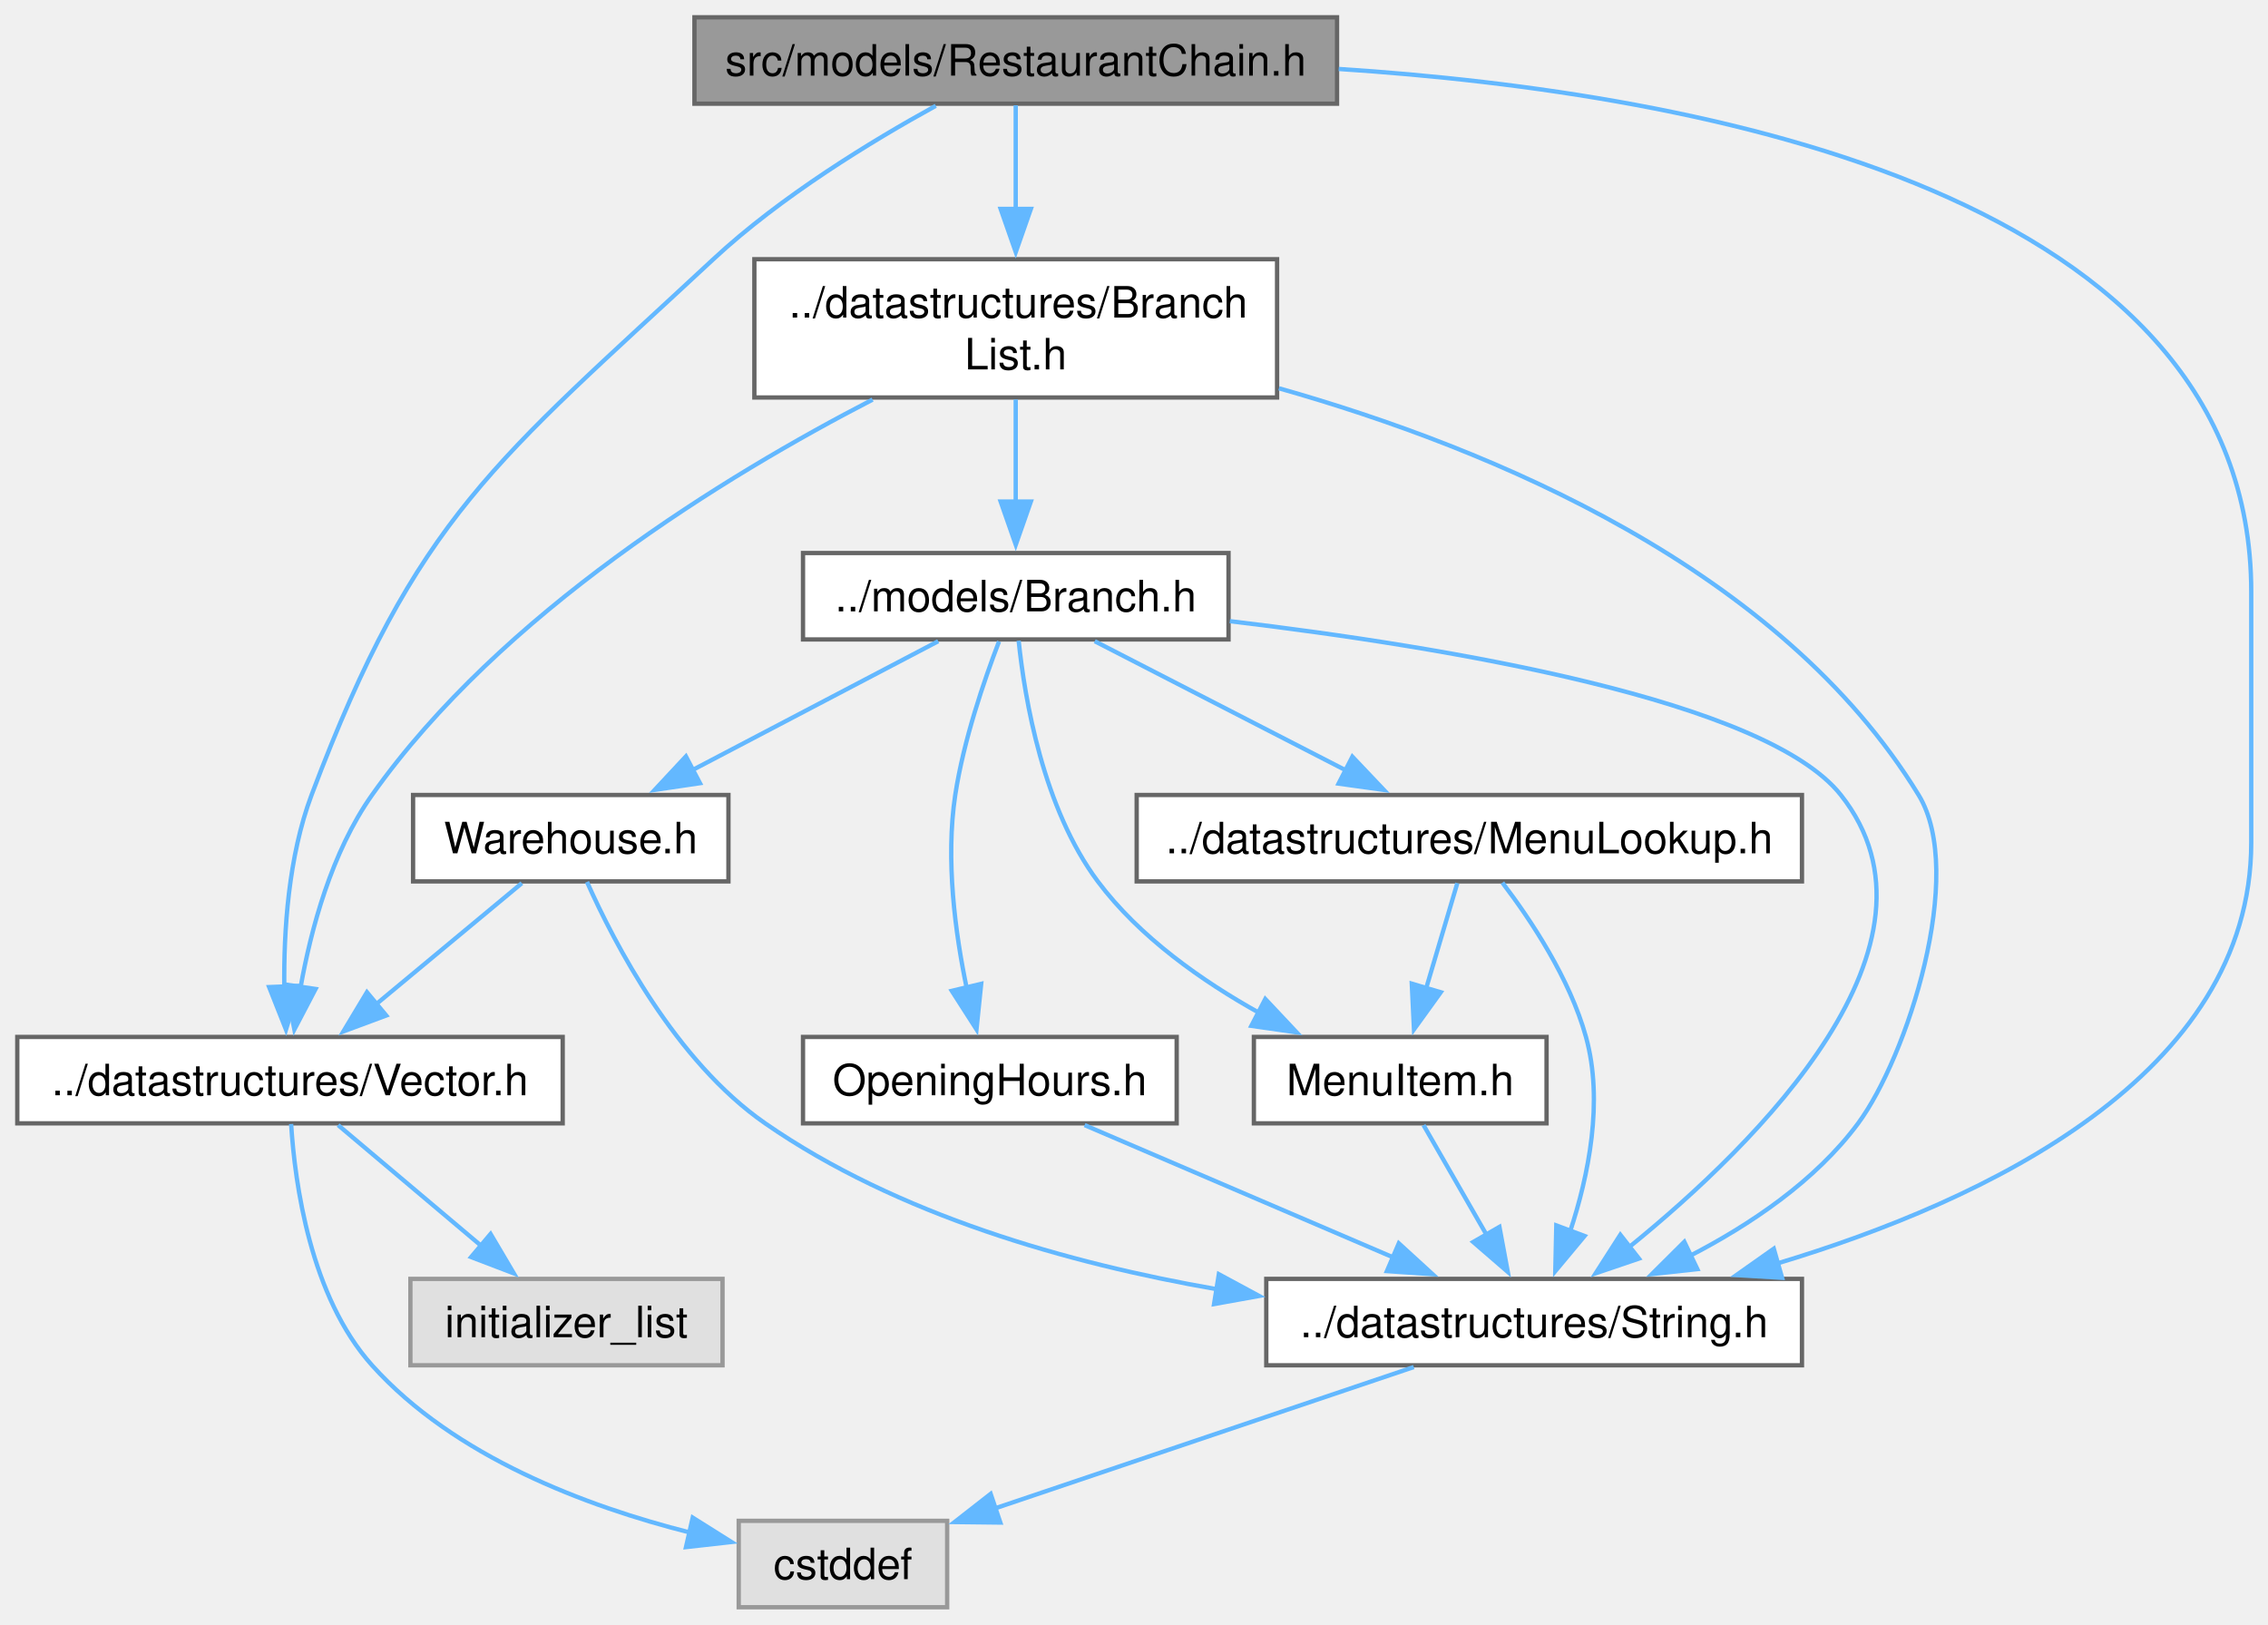
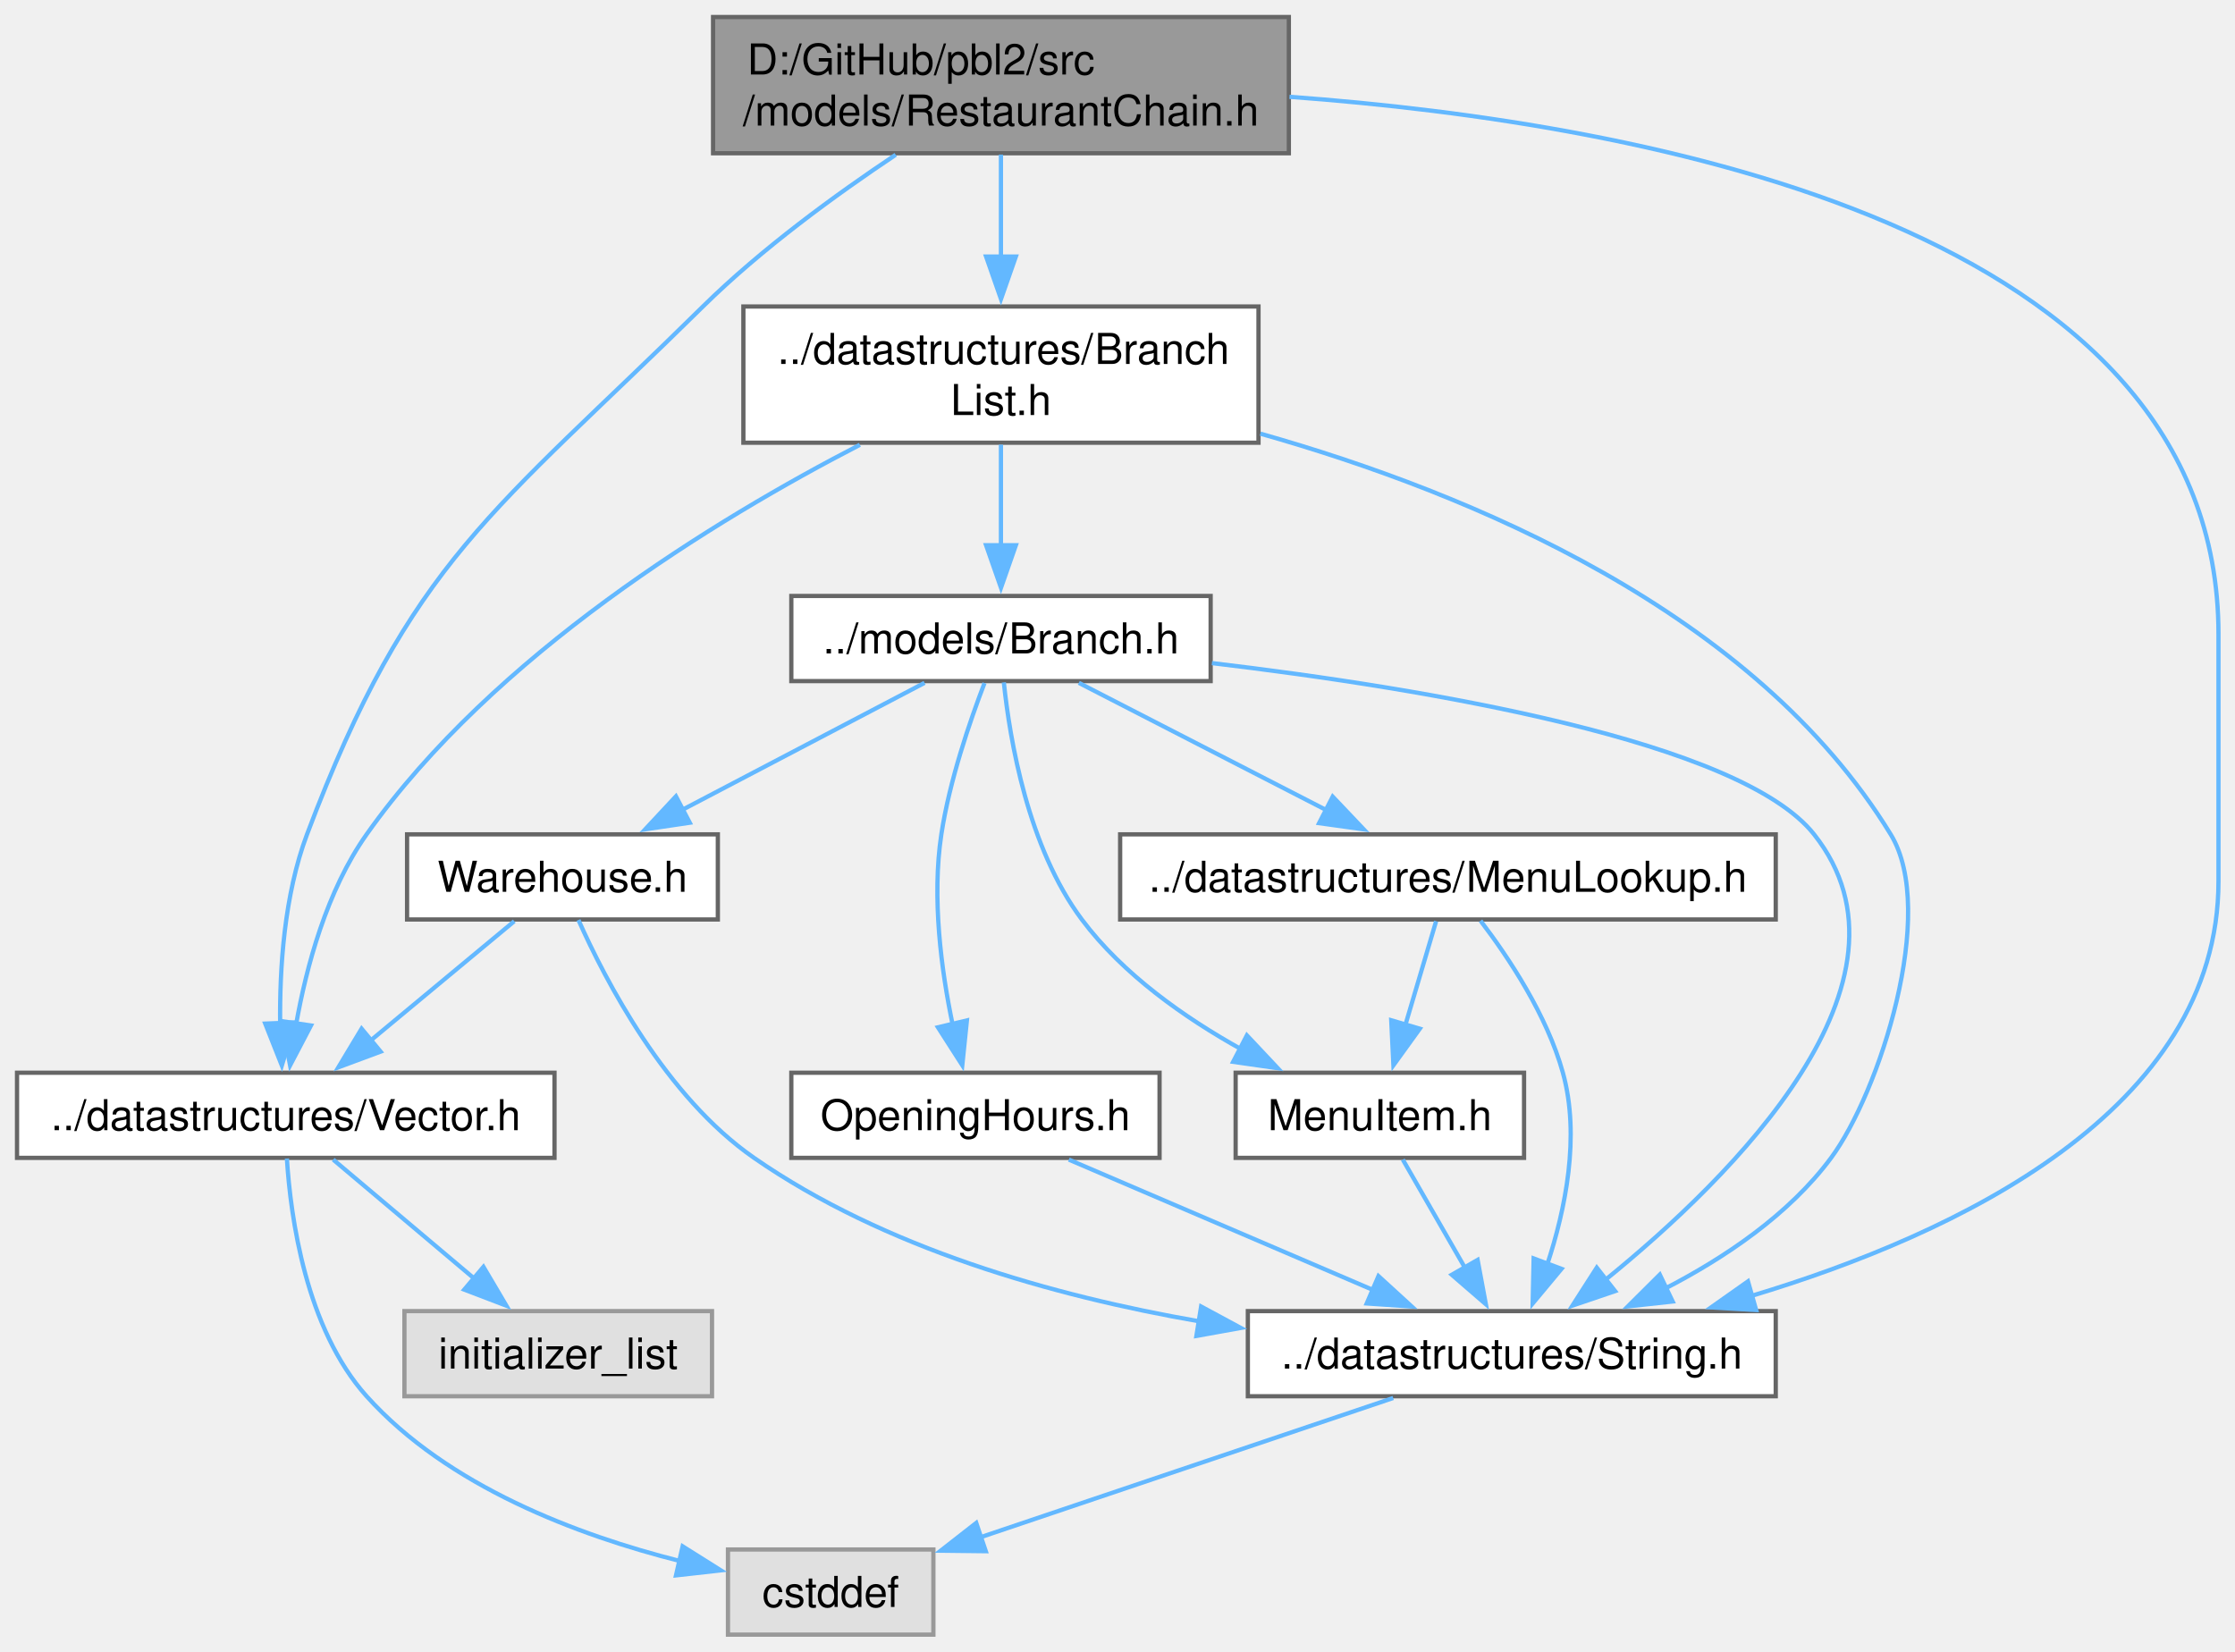
- <svg xmlns="http://www.w3.org/2000/svg" xmlns:xlink="http://www.w3.org/1999/xlink" width="525pt" height="376pt" viewBox="0.00 0.00 525.00 376.00">
-   <g id="graph0" class="graph" transform="scale(1 1) rotate(0) translate(4 372)">
+ <svg xmlns="http://www.w3.org/2000/svg" xmlns:xlink="http://www.w3.org/1999/xlink" width="525pt" height="388pt" viewBox="0.00 0.00 525.00 388.00">
+   <g id="graph0" class="graph" transform="scale(1 1) rotate(0) translate(4 384)">
    <g id="Node000001" class="node">
      <g id="a_Node000001">
        <a xlink:title=" ">
-           <polygon fill="#999999" stroke="#666666" points="305.5,-368 156.75,-368 156.75,-348 305.5,-348 305.5,-368" />
-           <text xml:space="preserve" text-anchor="middle" x="231.12" y="-354.5" font-family="Helvetica,sans-Serif" font-size="10.00">src/models/RestaurantChain.h</text>
+           <polygon fill="#999999" stroke="#666666" points="298.75,-380 163.5,-380 163.5,-348 298.75,-348 298.75,-380" />
+           <text xml:space="preserve" text-anchor="start" x="171.5" y="-366.5" font-family="Helvetica,sans-Serif" font-size="10.00">D:/GitHub/pbl2/src</text>
+           <text xml:space="preserve" text-anchor="middle" x="231.12" y="-354.5" font-family="Helvetica,sans-Serif" font-size="10.00">/models/RestaurantChain.h</text>
        </a>
      </g>
    </g>
    <g id="Node000002" class="node">
      <g id="a_Node000002">
        <a xlink:href="_branch_list_8h.html" target="_top" xlink:title=" ">
          <polygon fill="white" stroke="#666666" points="291.62,-312 170.62,-312 170.62,-280 291.62,-280 291.62,-312" />
          <text xml:space="preserve" text-anchor="start" x="178.62" y="-298.5" font-family="Helvetica,sans-Serif" font-size="10.00">../datastructures/Branch</text>
          <text xml:space="preserve" text-anchor="middle" x="231.12" y="-286.5" font-family="Helvetica,sans-Serif" font-size="10.00">List.h</text>
        </a>
      </g>
    </g>
    <g id="edge1_Node000001_Node000002" class="edge">
      <g id="a_edge1_Node000001_Node000002">
        <a xlink:title=" ">
-           <path fill="none" stroke="#63b8ff" d="M231.12,-347.62C231.12,-341.1 231.12,-332.05 231.12,-323.4" />
-           <polygon fill="#63b8ff" stroke="#63b8ff" points="234.63,-323.65 231.13,-313.65 227.63,-323.65 234.63,-323.65" />
+           <path fill="none" stroke="#63b8ff" d="M231.12,-347.69C231.12,-340.53 231.12,-331.79 231.12,-323.59" />
+           <polygon fill="#63b8ff" stroke="#63b8ff" points="234.63,-323.74 231.13,-313.74 227.63,-323.74 234.63,-323.74" />
        </a>
      </g>
    </g>
    <g id="Node000005" class="node">
      <g id="a_Node000005">
        <a xlink:href="_string_8h.html" target="_top" xlink:title=" ">
          <polygon fill="white" stroke="#666666" points="413.12,-76 289.12,-76 289.12,-56 413.12,-56 413.12,-76" />
          <text xml:space="preserve" text-anchor="middle" x="351.12" y="-62.5" font-family="Helvetica,sans-Serif" font-size="10.00">../datastructures/String.h</text>
        </a>
      </g>
    </g>
    <g id="edge19_Node000001_Node000005" class="edge">
      <g id="a_edge19_Node000001_Node000005">
        <a xlink:title=" ">
-           <path fill="none" stroke="#63b8ff" d="M305.89,-356.04C390.63,-350.53 517.12,-326.9 517.12,-235 517.12,-235 517.12,-235 517.12,-177 517.12,-123.12 455.59,-94.07 407.46,-79.59" />
+           <path fill="none" stroke="#63b8ff" d="M298.9,-361.26C383.48,-355.06 517.12,-330.2 517.12,-235 517.12,-235 517.12,-235 517.12,-177 517.12,-123.12 455.59,-94.07 407.46,-79.59" />
          <polygon fill="#63b8ff" stroke="#63b8ff" points="408.52,-76.25 397.94,-76.88 406.6,-82.99 408.52,-76.25" />
        </a>
      </g>
    </g>
    <g id="Node000008" class="node">
      <g id="a_Node000008">
        <a xlink:href="_vector_8h.html" target="_top" xlink:title=" ">
          <polygon fill="white" stroke="#666666" points="126.25,-132 0,-132 0,-112 126.25,-112 126.25,-132" />
          <text xml:space="preserve" text-anchor="middle" x="63.12" y="-118.5" font-family="Helvetica,sans-Serif" font-size="10.00">../datastructures/Vector.h</text>
        </a>
      </g>
    </g>
    <g id="edge20_Node000001_Node000008" class="edge">
      <g id="a_edge20_Node000001_Node000008">
        <a xlink:title=" ">
-           <path fill="none" stroke="#63b8ff" d="M212.62,-347.51C197.73,-339.33 176.78,-326.56 161.12,-312 110.69,-265.08 92.4,-252.47 68.12,-188 62.74,-173.71 61.65,-156.43 61.81,-143.29" />
+           <path fill="none" stroke="#63b8ff" d="M206.4,-347.64C192.33,-338.26 174.83,-325.51 161.12,-312 112.08,-263.63 92.4,-252.47 68.12,-188 62.74,-173.71 61.65,-156.43 61.81,-143.29" />
          <polygon fill="#63b8ff" stroke="#63b8ff" points="65.29,-143.82 62.2,-133.69 58.3,-143.54 65.29,-143.82" />
        </a>
      </g>
    </g>
    <g id="Node000003" class="node">
      <g id="a_Node000003">
        <a xlink:href="_branch_8h.html" target="_top" xlink:title=" ">
          <polygon fill="white" stroke="#666666" points="280.38,-244 181.88,-244 181.88,-224 280.38,-224 280.38,-244" />
          <text xml:space="preserve" text-anchor="middle" x="231.12" y="-230.5" font-family="Helvetica,sans-Serif" font-size="10.00">../models/Branch.h</text>
        </a>
      </g>
    </g>
    <g id="edge2_Node000002_Node000003" class="edge">
      <g id="a_edge2_Node000002_Node000003">
        <a xlink:title=" ">
          <path fill="none" stroke="#63b8ff" d="M231.12,-279.55C231.12,-272.34 231.12,-263.66 231.12,-255.88" />
          <polygon fill="#63b8ff" stroke="#63b8ff" points="234.63,-255.92 231.13,-245.92 227.63,-255.92 234.63,-255.92" />
        </a>
      </g>
    </g>
    <g id="edge17_Node000002_Node000005" class="edge">
      <g id="a_edge17_Node000002_Node000005">
        <a xlink:title=" ">
          <path fill="none" stroke="#63b8ff" d="M292.05,-282.13C341.51,-268.12 408.12,-240.34 440.12,-188 451.25,-169.81 437.4,-127.22 426.12,-112 416.23,-98.65 401.09,-88.49 387,-81.23" />
          <polygon fill="#63b8ff" stroke="#63b8ff" points="388.91,-78.26 378.38,-77.11 385.89,-84.58 388.91,-78.26" />
        </a>
      </g>
    </g>
    <g id="edge18_Node000002_Node000008" class="edge">
      <g id="a_edge18_Node000002_Node000008">
        <a xlink:title=" ">
          <path fill="none" stroke="#63b8ff" d="M197.99,-279.51C164.01,-261.96 112.03,-230.23 82.12,-188 72.76,-174.78 67.97,-156.95 65.55,-143.32" />
          <polygon fill="#63b8ff" stroke="#63b8ff" points="69.05,-143.1 64.14,-133.72 62.13,-144.12 69.05,-143.1" />
        </a>
      </g>
    </g>
    <g id="Node000004" class="node">
      <g id="a_Node000004">
        <a xlink:href="_opening_hours_8h.html" target="_top" xlink:title=" ">
          <polygon fill="white" stroke="#666666" points="268.38,-132 181.88,-132 181.88,-112 268.38,-112 268.38,-132" />
          <text xml:space="preserve" text-anchor="middle" x="225.12" y="-118.5" font-family="Helvetica,sans-Serif" font-size="10.00">OpeningHours.h</text>
        </a>
      </g>
    </g>
    <g id="edge3_Node000003_Node000004" class="edge">
      <g id="a_edge3_Node000003_Node000004">
        <a xlink:title=" ">
          <path fill="none" stroke="#63b8ff" d="M227.26,-223.54C223.82,-214.57 219.04,-200.62 217.12,-188 214.85,-173.01 217.11,-155.99 219.81,-143.13" />
          <polygon fill="#63b8ff" stroke="#63b8ff" points="223.13,-144.29 222.04,-133.75 216.32,-142.67 223.13,-144.29" />
        </a>
      </g>
    </g>
    <g id="edge16_Node000003_Node000005" class="edge">
      <g id="a_edge16_Node000003_Node000005">
        <a xlink:title=" ">
          <path fill="none" stroke="#63b8ff" d="M280.68,-228.23C331.27,-222.21 404.78,-209.9 422.12,-188 449.41,-153.54 402.94,-107.53 373.15,-83.38" />
          <polygon fill="#63b8ff" stroke="#63b8ff" points="375.39,-80.7 365.36,-77.29 371.08,-86.21 375.39,-80.7" />
        </a>
      </g>
    </g>
    <g id="Node000007" class="node">
      <g id="a_Node000007">
        <a xlink:href="_warehouse_8h.html" target="_top" xlink:title=" ">
          <polygon fill="white" stroke="#666666" points="164.62,-188 91.62,-188 91.62,-168 164.62,-168 164.62,-188" />
          <text xml:space="preserve" text-anchor="middle" x="128.12" y="-174.5" font-family="Helvetica,sans-Serif" font-size="10.00">Warehouse.h</text>
        </a>
      </g>
    </g>
    <g id="edge6_Node000003_Node000007" class="edge">
      <g id="a_edge6_Node000003_Node000007">
        <a xlink:title=" ">
          <path fill="none" stroke="#63b8ff" d="M213.18,-223.59C197.48,-215.36 174.39,-203.26 156.24,-193.74" />
          <polygon fill="#63b8ff" stroke="#63b8ff" points="158.03,-190.73 147.55,-189.18 154.78,-196.93 158.03,-190.73" />
        </a>
      </g>
    </g>
    <g id="Node000010" class="node">
      <g id="a_Node000010">
        <a xlink:href="_menu_item_8h.html" target="_top" xlink:title=" ">
          <polygon fill="white" stroke="#666666" points="354,-132 286.25,-132 286.25,-112 354,-112 354,-132" />
          <text xml:space="preserve" text-anchor="middle" x="320.12" y="-118.5" font-family="Helvetica,sans-Serif" font-size="10.00">MenuItem.h</text>
        </a>
      </g>
    </g>
    <g id="edge11_Node000003_Node000010" class="edge">
      <g id="a_edge11_Node000003_Node000010">
        <a xlink:title=" ">
          <path fill="none" stroke="#63b8ff" d="M231.8,-223.7C233.21,-210.2 237.45,-184.95 250.12,-168 259.78,-155.09 274.31,-144.89 287.64,-137.48" />
          <polygon fill="#63b8ff" stroke="#63b8ff" points="288.89,-140.78 296.15,-133.06 285.66,-134.56 288.89,-140.78" />
        </a>
      </g>
    </g>
    <g id="Node000011" class="node">
      <g id="a_Node000011">
        <a xlink:href="_menu_lookup_8h.html" target="_top" xlink:title=" ">
          <polygon fill="white" stroke="#666666" points="413.12,-188 259.12,-188 259.12,-168 413.12,-168 413.12,-188" />
          <text xml:space="preserve" text-anchor="middle" x="336.12" y="-174.5" font-family="Helvetica,sans-Serif" font-size="10.00">../datastructures/MenuLookup.h</text>
        </a>
      </g>
    </g>
    <g id="edge13_Node000003_Node000011" class="edge">
      <g id="a_edge13_Node000003_Node000011">
        <a xlink:title=" ">
          <path fill="none" stroke="#63b8ff" d="M249.41,-223.59C265.43,-215.36 288.96,-203.26 307.47,-193.74" />
          <polygon fill="#63b8ff" stroke="#63b8ff" points="309.05,-196.86 316.35,-189.17 305.85,-190.63 309.05,-196.86" />
        </a>
      </g>
    </g>
    <g id="edge4_Node000004_Node000005" class="edge">
      <g id="a_edge4_Node000004_Node000005">
        <a xlink:title=" ">
          <path fill="none" stroke="#63b8ff" d="M247.07,-111.59C266.83,-103.13 296.12,-90.58 318.59,-80.94" />
          <polygon fill="#63b8ff" stroke="#63b8ff" points="319.8,-84.23 327.62,-77.08 317.04,-77.8 319.8,-84.23" />
        </a>
      </g>
    </g>
    <g id="Node000006" class="node">
      <g id="a_Node000006">
        <a xlink:title=" ">
          <polygon fill="#e0e0e0" stroke="#999999" points="215.25,-20 167,-20 167,0 215.25,0 215.25,-20" />
          <text xml:space="preserve" text-anchor="middle" x="191.12" y="-6.5" font-family="Helvetica,sans-Serif" font-size="10.00">cstddef</text>
        </a>
      </g>
    </g>
    <g id="edge5_Node000005_Node000006" class="edge">
      <g id="a_edge5_Node000005_Node000006">
        <a xlink:title=" ">
          <path fill="none" stroke="#63b8ff" d="M323.26,-55.59C296.26,-46.48 255.24,-32.64 226.08,-22.8" />
          <polygon fill="#63b8ff" stroke="#63b8ff" points="227.56,-19.6 216.97,-19.72 225.32,-26.24 227.56,-19.6" />
        </a>
      </g>
    </g>
    <g id="edge7_Node000007_Node000005" class="edge">
      <g id="a_edge7_Node000007_Node000005">
        <a xlink:title=" ">
          <path fill="none" stroke="#63b8ff" d="M131.88,-167.88C138.21,-153.68 152.37,-126.39 173.12,-112 203.72,-90.78 243.44,-79.56 277.61,-73.62" />
          <polygon fill="#63b8ff" stroke="#63b8ff" points="278.14,-77.08 287.46,-72.05 277.03,-70.17 278.14,-77.08" />
        </a>
      </g>
    </g>
    <g id="edge8_Node000007_Node000008" class="edge">
      <g id="a_edge8_Node000007_Node000008">
        <a xlink:title=" ">
          <path fill="none" stroke="#63b8ff" d="M116.8,-167.59C107.48,-159.85 94.05,-148.69 82.95,-139.47" />
          <polygon fill="#63b8ff" stroke="#63b8ff" points="85.41,-136.96 75.48,-133.27 80.94,-142.35 85.41,-136.96" />
        </a>
      </g>
    </g>
    <g id="edge9_Node000008_Node000006" class="edge">
      <g id="a_edge9_Node000008_Node000006">
        <a xlink:title=" ">
          <path fill="none" stroke="#63b8ff" d="M63.39,-111.84C64.26,-98.06 67.83,-71.92 82.12,-56 101.17,-34.8 131.74,-23.35 155.66,-17.31" />
          <polygon fill="#63b8ff" stroke="#63b8ff" points="156.35,-20.74 165.32,-15.1 154.79,-13.92 156.35,-20.74" />
        </a>
      </g>
    </g>
    <g id="Node000009" class="node">
      <g id="a_Node000009">
        <a xlink:title=" ">
          <polygon fill="#e0e0e0" stroke="#999999" points="163.25,-76 91,-76 91,-56 163.25,-56 163.25,-76" />
          <text xml:space="preserve" text-anchor="middle" x="127.12" y="-62.5" font-family="Helvetica,sans-Serif" font-size="10.00">initializer_list</text>
        </a>
      </g>
    </g>
    <g id="edge10_Node000008_Node000009" class="edge">
      <g id="a_edge10_Node000008_Node000009">
        <a xlink:title=" ">
          <path fill="none" stroke="#63b8ff" d="M74.27,-111.59C83.45,-103.85 96.68,-92.69 107.61,-83.47" />
          <polygon fill="#63b8ff" stroke="#63b8ff" points="109.56,-86.4 114.95,-77.27 105.05,-81.05 109.56,-86.4" />
        </a>
      </g>
    </g>
    <g id="edge12_Node000010_Node000005" class="edge">
      <g id="a_edge12_Node000010_Node000005">
        <a xlink:title=" ">
          <path fill="none" stroke="#63b8ff" d="M325.52,-111.59C329.57,-104.55 335.24,-94.67 340.22,-86" />
          <polygon fill="#63b8ff" stroke="#63b8ff" points="343.09,-88.03 345.03,-77.61 337.02,-84.54 343.09,-88.03" />
        </a>
      </g>
    </g>
    <g id="edge15_Node000011_Node000005" class="edge">
      <g id="a_edge15_Node000011_Node000005">
        <a xlink:title=" ">
          <path fill="none" stroke="#63b8ff" d="M343.78,-167.7C350.37,-159.06 359.38,-145.52 363.12,-132 367.25,-117.1 363.71,-99.87 359.43,-86.9" />
          <polygon fill="#63b8ff" stroke="#63b8ff" points="362.8,-85.93 356.02,-77.79 356.25,-88.38 362.8,-85.93" />
        </a>
      </g>
    </g>
    <g id="edge14_Node000011_Node000010" class="edge">
      <g id="a_edge14_Node000011_Node000010">
        <a xlink:title=" ">
          <path fill="none" stroke="#63b8ff" d="M333.34,-167.59C331.34,-160.86 328.58,-151.53 326.1,-143.15" />
          <polygon fill="#63b8ff" stroke="#63b8ff" points="329.51,-142.34 323.31,-133.75 322.8,-144.33 329.51,-142.34" />
        </a>
      </g>
    </g>
  </g>
</svg>
